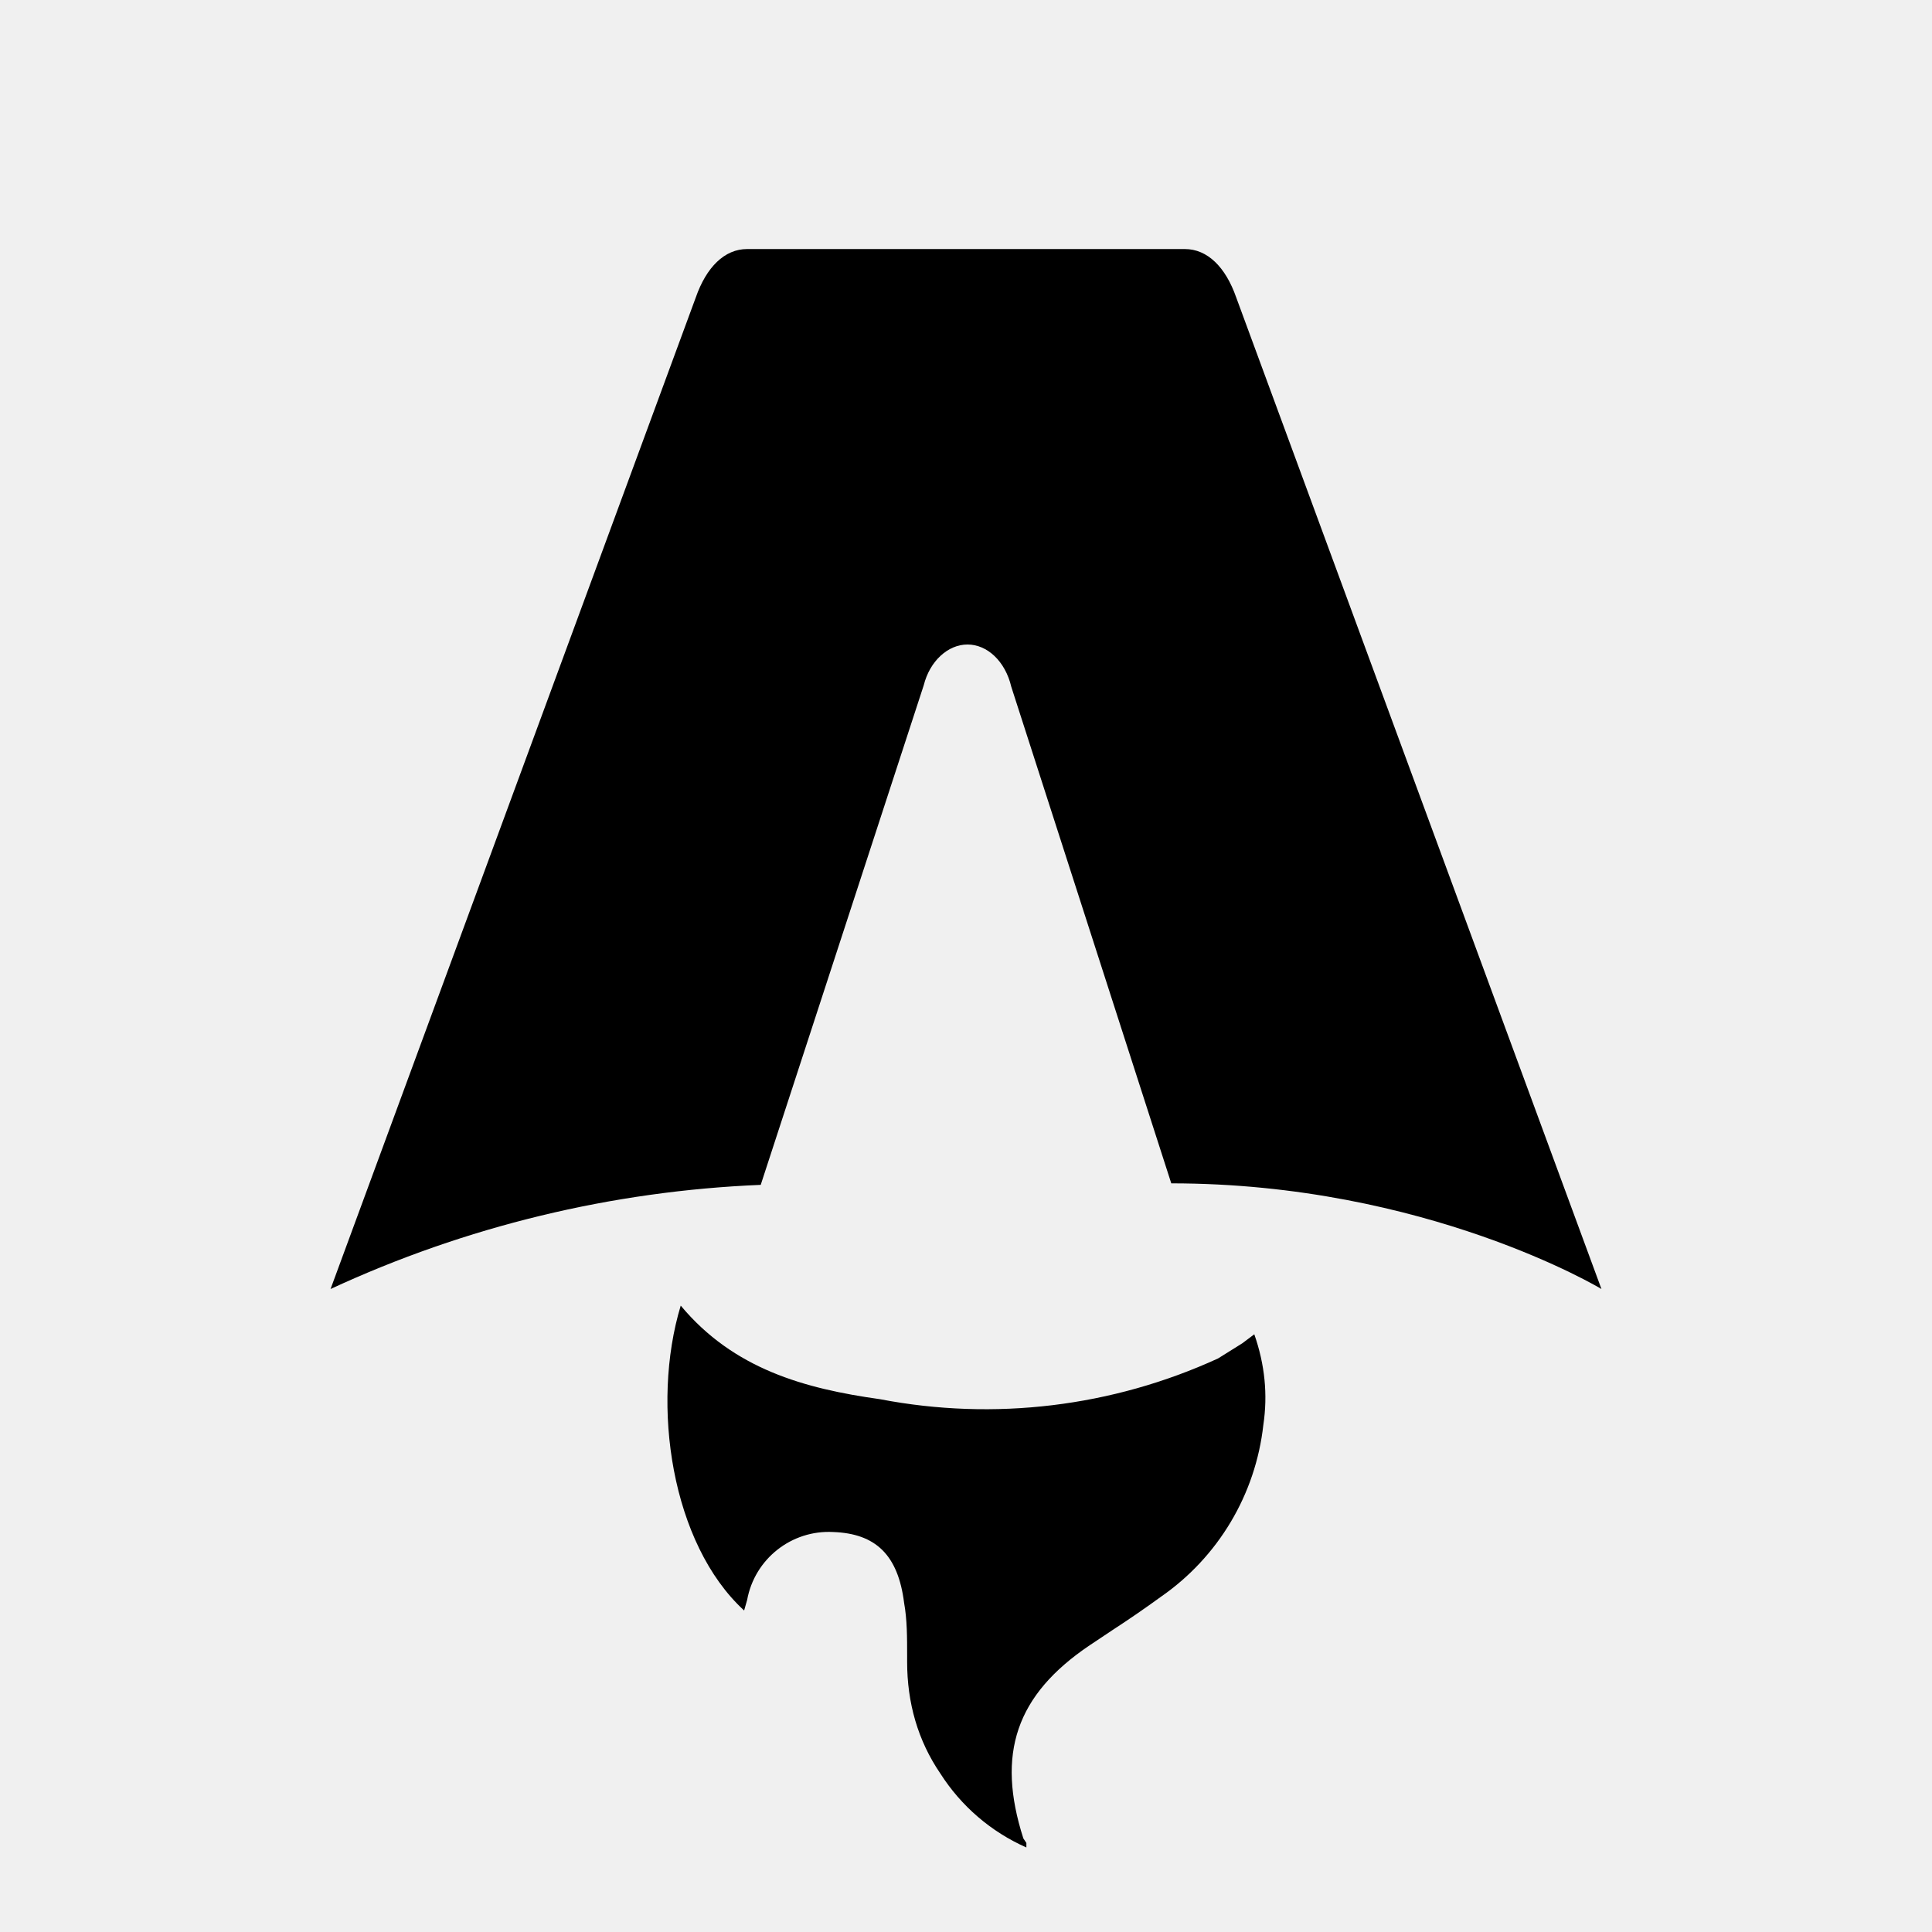
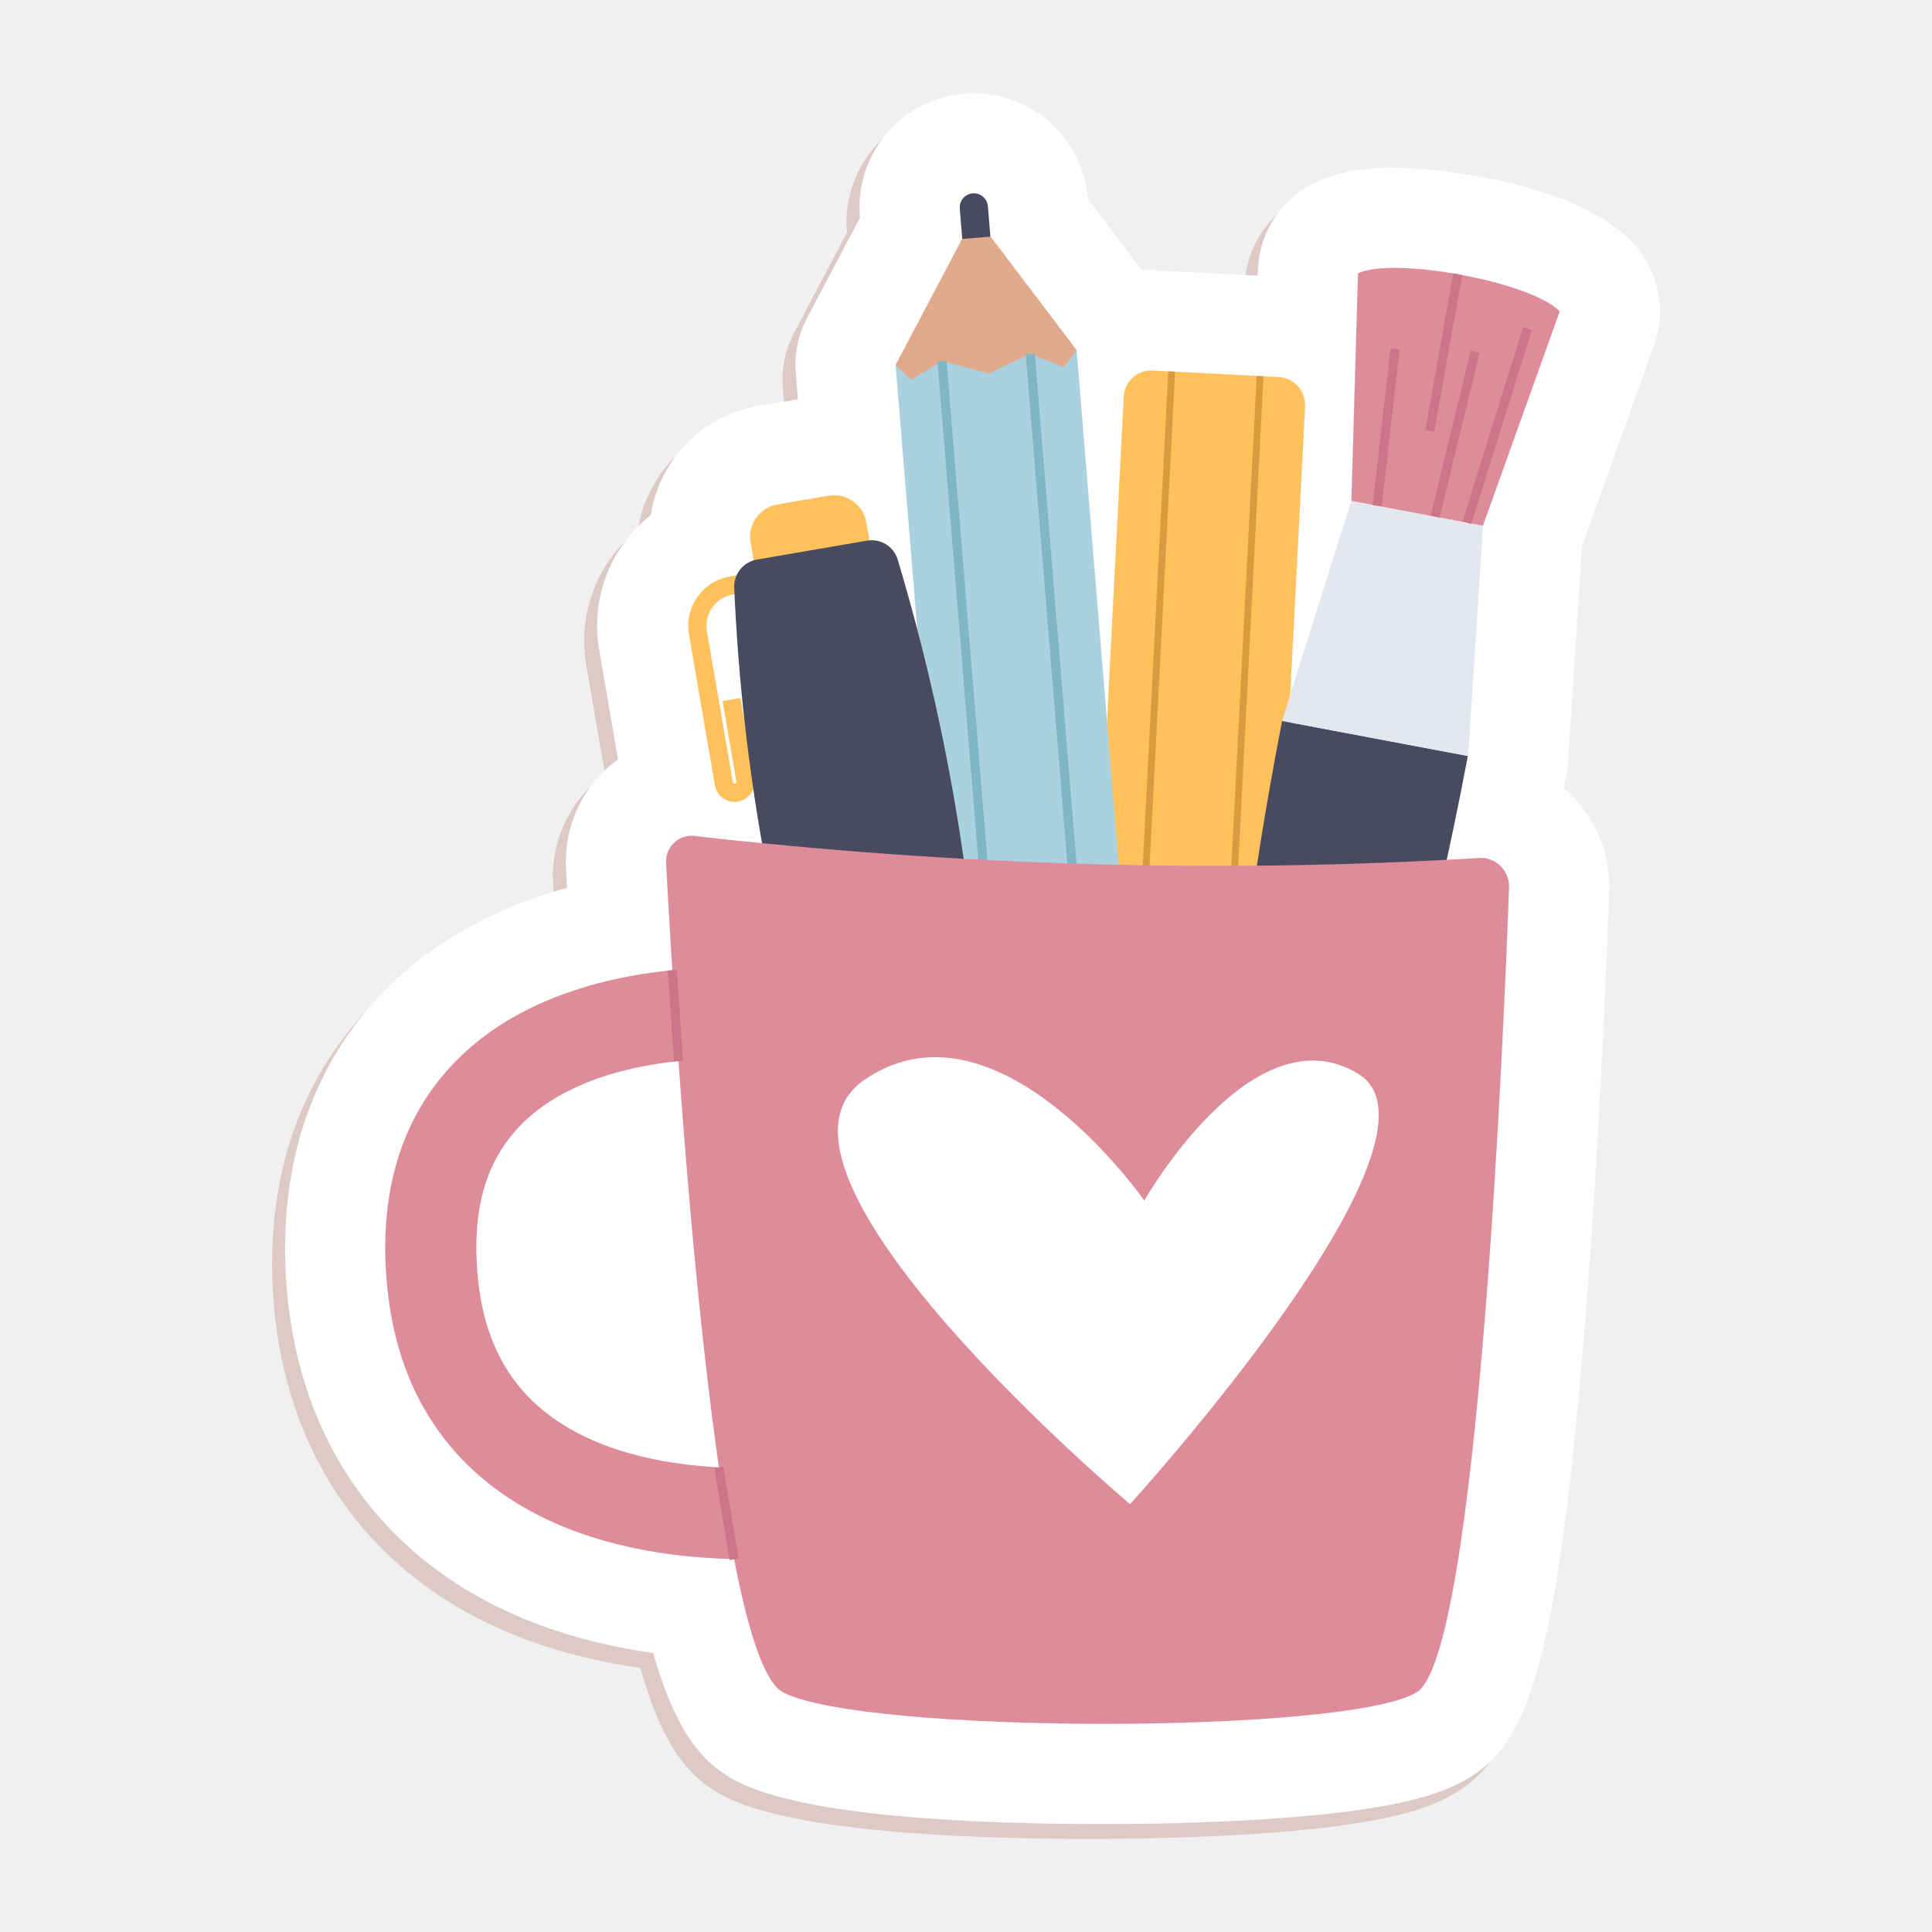
- <svg xmlns="http://www.w3.org/2000/svg" fill="none" viewBox="0 0 128 128">
-   <path d="M50.4 78.5a75.1 75.1 0 0 0-28.5 6.9l24.2-65.7c.7-2 1.9-3.2 3.4-3.2h29c1.5 0 2.7 1.2 3.4 3.2l24.2 65.7s-11.6-7-28.5-7L67 45.5c-.4-1.7-1.6-2.8-2.9-2.8-1.3 0-2.5 1.1-2.9 2.7L50.4 78.5Zm-1.1 28.2Zm-4.2-20.2c-2 6.6-.6 15.8 4.2 20.2a17.5 17.5 0 0 1 .2-.7 5.5 5.5 0 0 1 5.7-4.5c2.8.1 4.3 1.5 4.7 4.7.2 1.1.2 2.3.2 3.5v.4c0 2.7.7 5.2 2.2 7.4a13 13 0 0 0 5.7 4.9v-.3l-.2-.3c-1.8-5.6-.5-9.5 4.4-12.8l1.5-1a73 73 0 0 0 3.2-2.2 16 16 0 0 0 6.8-11.4c.3-2 .1-4-.6-6l-.8.6-1.6 1a37 37 0 0 1-22.4 2.7c-5-.7-9.7-2-13.2-6.2Z" />
-   <style>
-         path { fill: #000; }
-         @media (prefers-color-scheme: dark) {
-             path { fill: #FFF; }
-         }
-     </style>
+ <svg xmlns="http://www.w3.org/2000/svg" width="800px" height="800px" viewBox="0 0 67733.32 67733.32" style="shape-rendering:geometricPrecision; text-rendering:geometricPrecision; image-rendering:optimizeQuality; fill-rule:evenodd; clip-rule:evenodd" version="1.1" xml:space="preserve">
+   <defs>
+     <style type="text/css">
+    
+     .fil0 {fill:none}
+     .fil3 {fill:#484B60;fill-rule:nonzero}
+     .fil8 {fill:#80B6C6;fill-rule:nonzero}
+     .fil7 {fill:#AAD1DF;fill-rule:nonzero}
+     .fil11 {fill:#CC7587;fill-rule:nonzero}
+     .fil6 {fill:#DB9A3D;fill-rule:nonzero}
+     .fil1 {fill:#DDCAC6;fill-rule:nonzero}
+     .fil10 {fill:#DF8C9A;fill-rule:nonzero}
+     .fil5 {fill:#E1AA8C;fill-rule:nonzero}
+     .fil9 {fill:#E2E8ED;fill-rule:nonzero}
+     .fil4 {fill:#FFC15B;fill-rule:nonzero}
+     .fil2 {fill:white;fill-rule:nonzero}
+    
+   </style>
+   </defs>
+   <g id="Layer_x0020_1">
+     <rect class="fil0" height="67733.32" width="67733.32" x="-0" y="-0" />
+     <g id="_2730830349696">
+       <path class="fil1" d="M48433.82 6398.65c-1161.78,0 -2061.03,176.14 -2829.78,554.4 -1168.76,575.05 -1923.66,1749.33 -1961.42,3051.3l-5.25 179.66 -3597.27 -185.91c-76.07,-3.99 -151.78,-5.89 -226.76,-5.89 -78.52,0 -156.67,1.99 -234.19,6.16l-1894.31 -2497.8 -2.81 -34.32c-169.43,-2065.01 -1924.1,-3681.85 -3994.82,-3681.85l-0.55 0c-108.12,0 -217.79,4.43 -325.92,13.31 -1067.69,87.12 -2037.3,584.92 -2730.26,1401.58 -692.87,816.3 -1026.3,1853.56 -938.91,2920.61l2.8 34.6 -1856.45 3518.21c-312.16,591.62 -449,1259.95 -394.48,1926.64l75.26 919.45 -1421.78 244.33c-1982.52,340.86 -3446.85,1923.01 -3732.11,3811.17 -1376.41,1089.06 -2131.94,2877.6 -1814.26,4725.54l661.08 3845.13c-220.96,159.12 -427.89,339.33 -617.25,538.83 -829.61,874.35 -1269.09,2066.19 -1205.79,3270.08 10.59,201.86 23,433.6 37.22,692.6 -2189.99,601.58 -4537.37,1693.9 -6440.82,3649.07 -2589.17,2659.35 -3756.21,6303.17 -3375.04,10537.8 357.16,3967.65 2076.87,7259.56 4973.13,9519.82 2438.66,1903.37 5326.31,2763.95 7862.41,3120.48 810.24,2832.68 1748.7,3876.28 2920.89,4489.82 2378.53,1244.91 8319.65,1506.18 12884.81,1506.18 2618.88,0 5171.64,-103.42 7187.94,-291.42 3555.52,-331.45 4824.34,-855.42 5596.63,-1324.34 2009.68,-1220.1 3069.4,-3738.9 4036.57,-15440.83 521.62,-6310.69 795.29,-13051.08 888.75,-15656.1 43.56,-1211.41 -389.32,-2365.76 -1218.84,-3250.16 -118.9,-126.69 -243.78,-245.6 -374.18,-356.53 18.29,-94.45 36.22,-188.45 54.06,-281.82 49.72,-200.32 81.95,-406.16 95.45,-615.26l492.28 -7582.22 2523.42 -7046.21c444.01,-1239.75 157.57,-2623.86 -742.04,-3585.5 -2050.71,-2192.16 -7113.85,-2640.52 -8357.41,-2640.61z" />
+       <g>
+         <g>
+           <path class="fil2" d="M51932.29 30074.74l-1194.74 -33.33c255.19,-1176.54 499.97,-2354.89 722.48,-3537.59l5.61 0.99 524.25 -8074.68 2689.78 -7510.87c-968.89,-1035.72 -5848.02,-1934.61 -7069.48,-1333.66l-231.47 7974.71 -2147.79 6818.63 528.41 -10222.83c25.27,-489.02 -350.64,-905.95 -839.57,-931.22l-4606.19 -238.08c-477.06,-24.63 -883.85,342.13 -908.48,819.2l-594.7 11505.15 -1066.97 -13038.22 -3015.79 -3976.54 -6.16 0.55 -87.12 -1064.98c-22.28,-272.13 -260.9,-474.61 -533.12,-452.43 -272.13,22.28 -474.62,260.9 -452.43,533.12l87.12 1064.88 -6.07 0.55 -2329.09 4413.93 760.25 9290.17c-215.9,-824.99 -445.01,-1647.54 -690.51,-2467.37 -129.69,-432.87 -547.98,-704.46 -991.26,-667.06l-126.88 -738.14c-97.26,-565.82 -634.81,-945.62 -1200.63,-848.36l-2004.7 344.67c-565.81,97.17 -945.61,634.73 -848.35,1200.54l127.41 741.22c-384.87,114.92 -658.63,457.23 -681.18,859.32l-103.96 17.84c-781.8,134.39 -1306.59,877.06 -1172.2,1658.85l909.76 5291.9c35.77,207.75 233.1,347.21 440.84,311.44 207.65,-35.68 347.11,-233.01 311.43,-440.75l-484.94 -2820.82 229.65 -1667.37c166.45,2187.9 437.31,4357.78 809.42,6510.28l-2405.7 -67.2c-526.69,-14.76 -954.13,421.28 -926.51,947.52 43.65,829.79 116.55,2145.88 218.98,3767.43 -2133.12,204.12 -5372.87,908.13 -7613.93,3210.13 -1878.55,1929.45 -2683.44,4543.98 -2392.93,7771.32 271.59,3016.97 1494.68,5394.05 3635.22,7064.59 2619.96,2044.91 6063.46,2544.52 8536.72,2596.69 493.72,2543.8 1064.25,4330.34 1714.1,4670.48 2815.47,1473.58 19787.21,1474.39 22216,0 2151.23,-1305.95 3057.99,-23224.83 3237.12,-28219.06 19.92,-555.13 -416.48,-1019.97 -971.7,-1035.54zm-15813.85 -17668.77l0 0 0 0z" />
+         </g>
+         <path class="fil2" d="M34142.08 6777.91c254.84,0 471.09,195.7 492.28,454.06l87.12 1064.98 6.16 -0.55 3015.79 3976.54 1066.97 13038.22 594.7 -11505.15c23.9,-461.94 405.88,-820.37 863.11,-820.28 15.04,0 30.16,0.36 45.37,1.17l4606.19 237.99c488.93,25.27 864.84,442.2 839.57,931.22l-528.41 10222.74 2147.79 -6818.63 231.47 -7974.62c272.31,-134.03 726.19,-193.43 1278.24,-193.43 1924.19,0.09 5038.42,722.29 5791.24,1527.09l-2689.78 7510.87 -524.25 8074.68 -5.61 -0.99c-222.51,1182.61 -467.29,2361.05 -722.48,3537.59l1194.74 33.33c555.22,15.57 991.71,480.41 971.7,1035.54 -179.22,4994.32 -1085.89,26913.02 -3237.12,28218.97 -1214.21,737.15 -6063.01,1105.63 -10960.89,1105.63 -4899.05,0 -9847.19,-368.66 -11255.11,-1105.63 -649.85,-340.14 -1220.38,-2126.59 -1714.1,-4670.39 -2473.26,-52.26 -5916.76,-551.78 -8536.72,-2596.69 -2140.54,-1670.54 -3363.63,-4047.62 -3635.22,-7064.59 -290.51,-3227.25 514.38,-5841.87 2392.93,-7771.32 2241.06,-2301.91 5480.81,-3006.01 7613.93,-3210.13 -102.43,-1621.55 -175.33,-2937.64 -218.98,-3767.43 -27.16,-517.54 385.78,-947.97 900.61,-947.97 8.61,0 17.3,0.18 25.9,0.45l2405.7 67.2c-372.11,-2152.5 -642.97,-4322.29 -809.42,-6510.28l-229.65 1667.37 484.94 2820.82c35.68,207.74 -103.78,405.07 -311.52,440.75 -21.83,3.8 -43.65,5.61 -65.12,5.61 -182.38,0 -343.67,-131.22 -375.63,-317.14l-909.76 -5291.72c-134.39,-781.88 390.4,-1524.55 1172.11,-1658.94l104.05 -17.84c22.55,-402.09 296.31,-744.49 681.18,-859.41l-127.41 -741.04c-97.26,-565.9 282.54,-1103.46 848.35,-1200.72l2004.7 -344.58c59.68,-10.23 118.91,-15.21 177.41,-15.21 496.81,0.09 936.2,357.34 1023.22,863.57l126.88 738.05c27.26,-2.26 54.33,-3.35 81.23,-3.35 412.22,0 788.31,264.25 910.03,670.5 245.5,819.83 474.61,1642.47 690.51,2467.28l-760.25 -9290.08 2329.09 -4413.84 6.07 -0.64 -87.12 -1064.88c-22.19,-272.13 180.3,-510.93 452.52,-533.12 13.68,-1.08 27.26,-1.63 40.75,-1.63zm0 -3514.23l0 0 -0.54 0c-108.13,0 -217.79,4.44 -325.92,13.32 -1067.78,87.2 -2037.3,585.01 -2730.35,1401.58 -692.78,816.29 -1026.22,1853.56 -938.92,2920.61l2.81 34.68 -1856.46 3518.13c-312.15,591.62 -448.99,1259.94 -394.38,1926.64l75.25 919.44 -1421.86 244.33c-1982.52,340.87 -3446.77,1923.02 -3732.03,3811.26 -1376.4,1088.98 -2131.93,2877.6 -1814.34,4725.46l661.08 3845.13c-220.97,159.2 -427.8,339.32 -617.25,538.83 -829.52,874.34 -1269.01,2066.19 -1205.8,3270.08 10.69,201.85 23.1,433.69 37.31,692.59 -2189.98,601.59 -4537.45,1693.91 -6440.91,3649.07 -2589.17,2659.36 -3756.2,6303.27 -3374.95,10537.89 357.17,3967.57 2076.79,7259.48 4973.14,9519.83 2438.66,1903.27 5326.31,2763.95 7862.41,3120.39 810.23,2832.68 1748.6,3876.28 2920.89,4489.91 2378.53,1244.82 8319.56,1506.17 12884.72,1506.17 2618.97,0 5171.73,-103.51 7188.02,-291.51 3555.44,-331.44 4824.35,-855.42 5596.55,-1324.24 2009.77,-1220.1 3069.49,-3739 4036.66,-15440.93 521.53,-6310.69 795.29,-13051.08 888.74,-15656.1 43.56,-1211.4 -389.31,-2365.76 -1218.83,-3250.06 -118.9,-126.7 -243.78,-245.69 -374.19,-356.53 18.3,-94.55 36.23,-188.46 53.98,-281.91 49.71,-200.32 81.95,-406.16 95.54,-615.26l492.27 -7582.23 2523.43 -7046.12c444.01,-1239.84 157.57,-2623.94 -742.13,-3585.58 -2050.71,-2192.16 -7113.77,-2640.43 -8357.41,-2640.52 -1161.69,0 -2060.94,176.04 -2829.79,554.4 -1168.75,574.96 -1923.65,1749.24 -1961.41,3051.2l-5.17 179.67 -3597.27 -185.92c-76.07,-3.89 -151.86,-5.88 -226.76,-5.88 -78.51,0 -156.66,2.08 -234.27,6.15l-1894.31 -2497.7 -2.81 -34.41c-169.35,-2065.02 -1924.02,-3681.86 -3994.74,-3681.86z" />
+       </g>
+       <g id="_2730830347440">
+         <g>
+           <path class="fil3" d="M41041.04 43798.93c272.68,14.04 482.32,246.59 468.19,519.26l-82.04 1588.5c-14.13,272.67 -246.6,482.32 -519.27,468.28 -272.67,-14.13 -482.32,-246.59 -468.28,-519.27l82.14 -1588.58c14.13,-272.67 246.59,-482.32 519.26,-468.19z" />
+           <path class="fil4" d="M40404.32 12991.52l4422.36 228.57c540.36,27.98 955.76,488.66 927.86,1029.02l-1371.06 26525.61 -6355.33 -328.54 1372.24 -26549.43c27.26,-527.15 476.79,-932.49 1003.93,-905.23z" />
+           <polygon class="fil5" points="40488.72,44788.29 40988.52,44814.1 41488.4,44840 44383.48,40774.71 43921.72,40181.83 42755.32,40690.5 41186.57,40040.46 39656.4,40530.3 38549.86,39904.17 38028.15,40446.17 " />
+           <polygon class="fil6" points="42874.77,40696.65 42635.79,40684.16 44057.47,13180.25 44296.46,13192.74 " />
+           <polygon class="fil6" points="39775.84,40536.64 39536.86,40524.14 40958.54,13020.23 41197.53,13032.73 " />
+         </g>
+         <g>
+           <path class="fil3" d="M34311.7 9350.42c-272.13,22.28 -510.84,-180.3 -533.12,-452.43l-129.77 -1585.33c-22.19,-272.13 180.3,-510.84 452.43,-533.12 272.13,-22.28 510.84,180.3 533.12,452.43l129.77 1585.42c22.19,272.13 -180.3,510.75 -452.43,533.03z" />
+           <path class="fil7" d="M39037.06 39799.94l-4413.47 361.15c-539.28,44.19 -1012.18,-357.26 -1056.37,-896.54l-2166.45 -26472.45 6342.66 -519.08 2168.34 26496.27c43.11,526.15 -348.56,987.54 -874.71,1030.65z" />
+           <polygon class="fil5" points="34727.64,8296.49 34228.75,8337.25 33729.87,8378.09 31400.78,12792.02 31937.26,13318.26 33025.77,12659.08 34666.96,13094.85 36118.44,12405.97 37298.42,12879.5 37743.43,12273.03 " />
+           <polygon class="fil8" points="35112.97,40121.06 32866.66,12672.03 33184.89,12645.86 35431.19,40094.8 " />
+           <polygon class="fil8" points="38205.64,39868.04 35959.33,12419.01 36277.55,12392.84 38523.87,39841.78 " />
+         </g>
+         <g>
+           <path class="fil3" d="M44077.39 47722.58c-817.56,-154.23 -1401.85,-876.98 -1386,-1708.76 128.23,-6754.88 880.68,-13667.69 2257.18,-20738.35l6511.46 1228.34c-1280.6,6806.22 -3101.55,13510.39 -5463.06,20112.68 -282.72,790.67 -1094.4,1261.76 -1919.58,1106.09z" />
+           <polygon class="fil9" points="47378.72,17560.22 44948.57,25275.48 51465.64,26504.9 51989.89,18430.13 " />
+           <g>
+             <path class="fil10" d="M51989.89 18430.13l-4611.17 -869.91 231.47 -7974.62c1221.46,-600.95 6100.59,297.85 7069.48,1333.66l-2689.78 7510.87z" />
+             <polygon class="fil11" points="48440.88,17748.67 48123.29,17712.54 48750.05,12217.51 49067.64,12253.65 " />
+             <polygon class="fil11" points="50282.49,15136.14 49968.07,15079.99 50950.45,9585.6 51264.96,9641.75 " />
+             <polygon class="fil11" points="50468.77,18151.75 50158.06,18076.22 51561.36,12296.12 51872.07,12371.65 " />
+             <polygon class="fil11" points="51580.65,18371.99 51275.56,18276.54 53401.43,11467.51 53706.52,11562.95 " />
+           </g>
+         </g>
+         <g>
+           <path class="fil4" d="M25754.62 28112.14c-335.07,0 -632.01,-241.43 -691.06,-582.11l-909.66 -5292.17c-163.82,-954.04 479.15,-1863.89 1432.91,-2027.98l569.71 -97.62 107.94 629.57 -569.43 97.62c-606.74,104.59 -1015.8,683.26 -911.57,1290.37l909.76 5291.9c5.89,33.69 41.47,54.88 71.99,50.53 33.78,-5.88 56.51,-38.39 50.9,-71.99l-485.13 -2820.73 629.57 -108.58 485.12 2821c65.21,380.98 -191.53,744.12 -572.15,809.96 -39.93,6.79 -79.51,10.23 -118.9,10.23z" />
+           <path class="fil4" d="M32794.49 44438.28c-279.11,47.99 -544.35,-139.46 -592.35,-418.57l-249.22 -1449.57c-47.99,-279.11 139.37,-544.35 418.57,-592.26 279.19,-48.09 544.35,139.37 592.34,418.47l249.22 1449.49c48,279.19 -139.37,544.44 -418.56,592.44z" />
+           <path class="fil4" d="M30042.76 23188.64l-1789.35 307.63c-625.31,107.49 -1219.38,-312.25 -1326.87,-937.47l-609.37 -3544.66c-107.49,-625.22 312.25,-1219.28 937.56,-1326.78l1789.35 -307.63c625.31,-107.49 1219.38,312.25 1326.78,937.56l609.46 3544.57c107.49,625.31 -312.25,1219.28 -937.56,1326.78z" />
+           <path class="fil3" d="M34468.82 37680.41l-5516.4 948.33c-1873.48,-5871.21 -2944.25,-11880.51 -3212.21,-18027.74 -20.92,-480.87 323.02,-901.7 797.37,-983.2l3860.07 -663.71c472.72,-81.23 935.21,201.31 1072.86,660.72 1764.08,5890.4 2763.58,11912.3 2998.31,18065.6z" />
+           <path class="fil3" d="M32234.74 38064.47l-1041.24 179.03 -2241.07 385.24c958.3,2852.42 3011.63,4096.8 3011.63,4096.8l1041.25 -179.04c0,0 1616.66,-2004.34 1470.49,-4867.27l-2241.06 385.24z" />
+           <path class="fil4" d="M28563.66 37562.68c101.79,377.18 204.94,754.08 310.26,1130.54 6.88,24.81 31.51,40.39 56.96,36.04l5591.38 -961.19c25.45,-4.44 43.47,-27.53 41.57,-53.25 -28.35,-389.77 -58.78,-779.17 -90.47,-1168.3 -2.45,-29.34 -29.61,-50.44 -58.59,-45.46l-5811.08 999.04c-29.16,5.08 -47.72,34.05 -40.03,62.58z" />
+         </g>
+         <g>
+           <path class="fil10" d="M49666.87 59329.24c-2428.79,1474.48 -19400.53,1473.67 -22216,0 -2503.78,-1310.48 -3834.27,-24060.51 -4098.16,-29080.46 -27.62,-526.24 399.73,-962.37 926.51,-947.7 9241.63,1048.31 18460.17,1334.21 27653.07,773.65 555.22,15.57 991.62,480.32 971.79,1035.45 -179.22,4994.32 -1085.98,26913.2 -3237.21,28219.06z" />
+           <path class="fil10" d="M26195.73 54663.83c-2491.55,0.27 -6209.53,-426.99 -8995.67,-2601.67 -2140.54,-1670.45 -3363.63,-4047.62 -3635.22,-7064.59 -290.51,-3227.25 514.38,-5841.96 2392.93,-7771.32 3529.63,-3625.61 9541.2,-3289.19 9794.76,-3274.88l-197.41 3187.77c-48,-3.08 -4823.53,-250.22 -7317.44,2323.65 -1209.68,1248.26 -1697.61,2964.9 -1492.04,5248.34 191.71,2127.41 980.3,3706.3 2410.95,4826.88 3388.8,2654.01 9190.64,1801.13 9248.78,1792.89l492 3155.61c-110.84,17.3 -1176.72,177.32 -2701.64,177.32z" />
+           <path class="fil2" d="M39618 52734.02c0,0 -13940.91,-11742.42 -9293.97,-14890.33 4647.03,-3147.92 9793.67,4247.21 9793.67,4247.21 0,0 3797.5,-6695.66 7495.11,-4447.08 3697.61,2248.58 -7994.81,15090.2 -7994.81,15090.2z" />
+           <polygon class="fil11" points="23626.57,37213.94 23412.31,34026.08 23731.08,34004.89 23945.43,37192.75 " />
+           <polygon class="fil11" points="25579.93,54690.09 25045.81,51468.55 25360.96,51416.11 25895.07,54637.65 " />
+         </g>
+       </g>
+     </g>
+   </g>
</svg>
